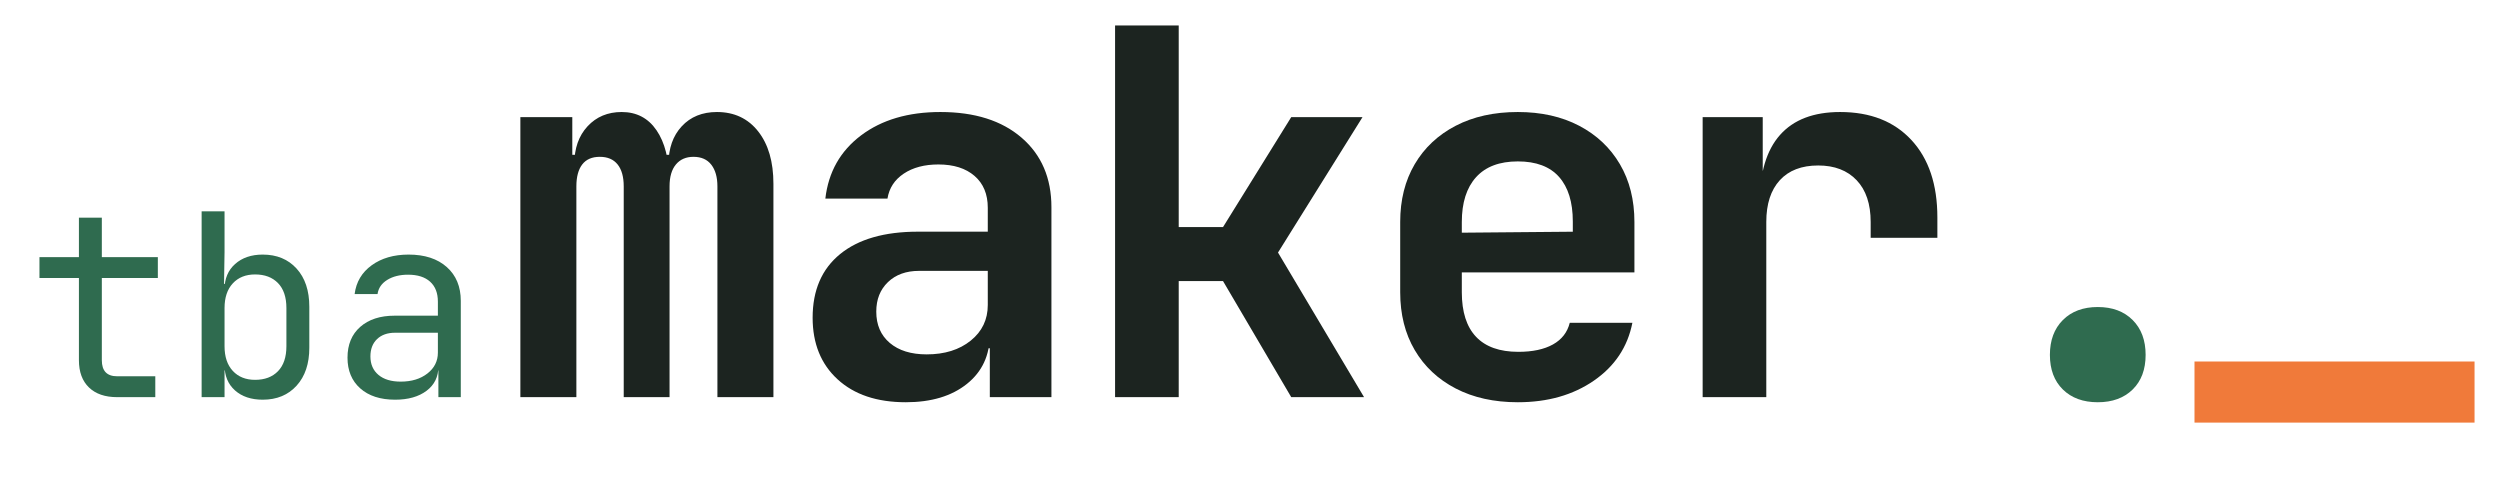
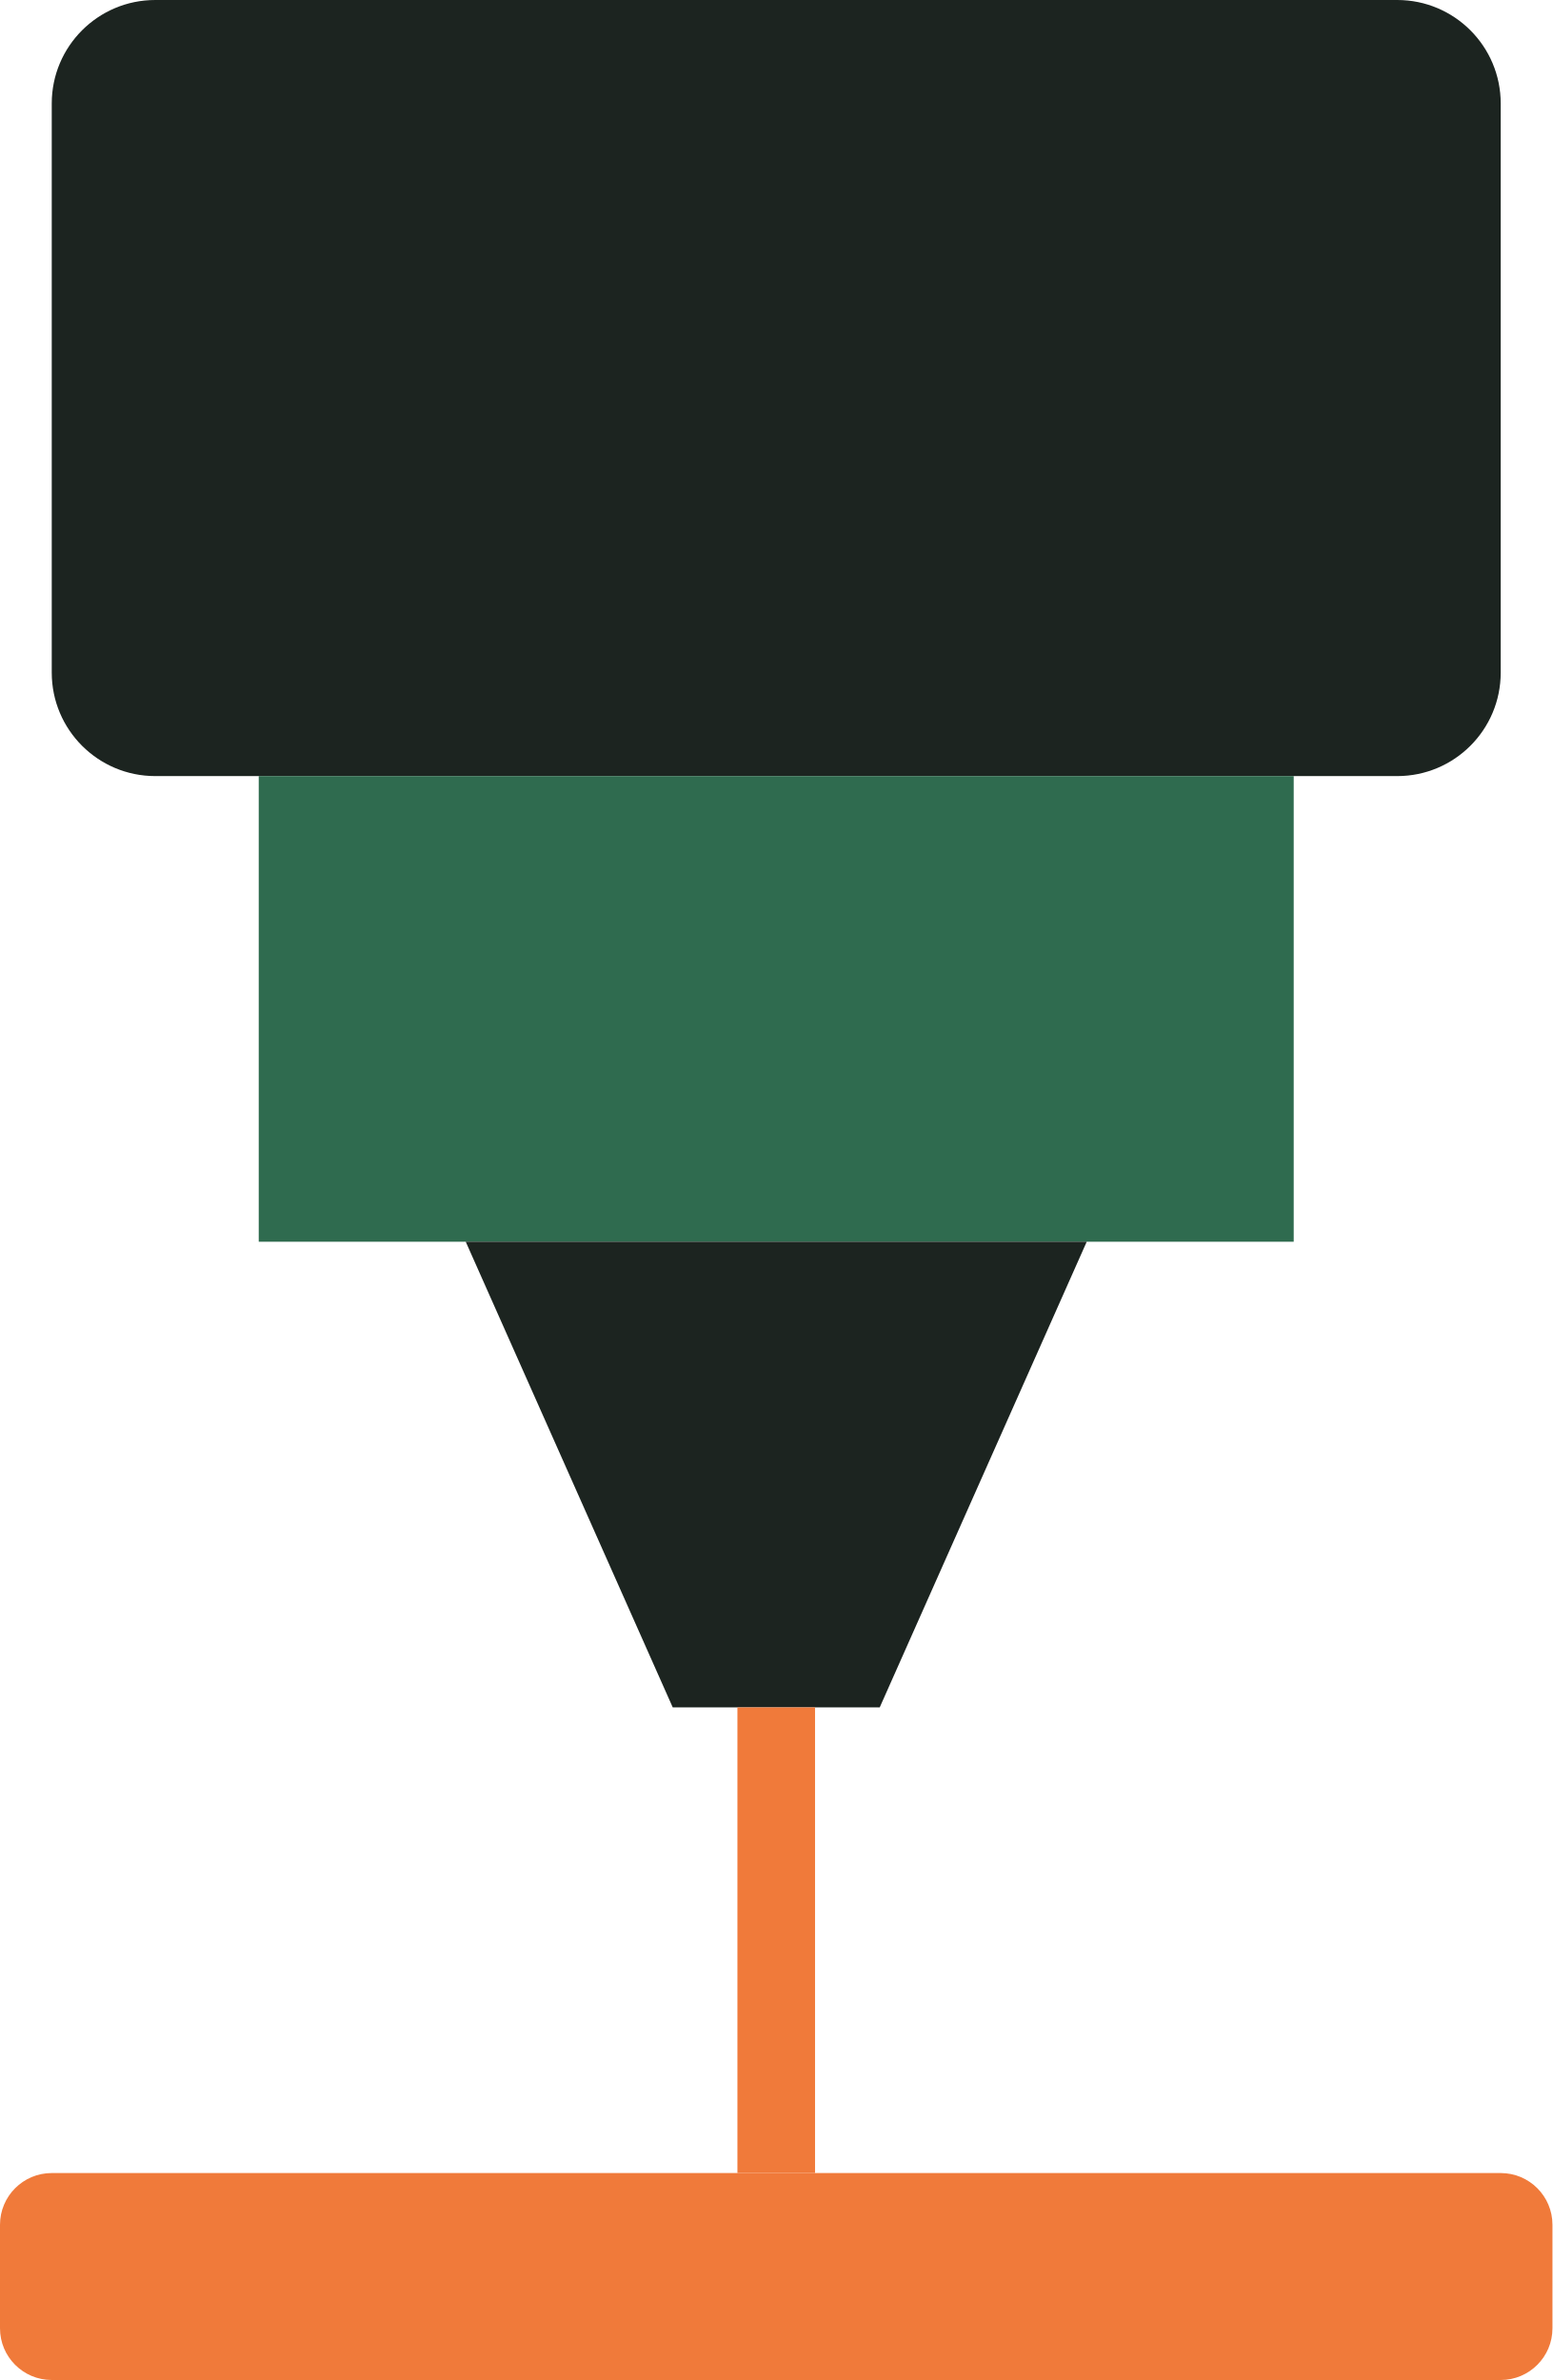
- <svg xmlns="http://www.w3.org/2000/svg" viewBox="0 0 982 188" width="982" height="188">
-   <path fill="#2F6B4F" d="M46.0 156.0Q38.9 156.0 34.95 152.2Q31.0 148.4 31.0 141.5V109.2H15.5V101.0H31.0V85.5H40.0V101.0H62.0V109.2H40.0V141.5Q40.0 147.8 46.0 147.8H61.0V156.0Z" />
-   <path fill="#2F6B4F" d="M103.2 157.0Q96.4 157.0 92.3 153.35Q88.2 149.7 88.2 143.4L90.0 145.5H88.2V156.0H79.2V83.0H88.2V99.0L88.0 111.5H90.0L88.2 113.6Q88.2 107.4 92.35 103.7Q96.5 100.0 103.2 100.0Q111.5 100.0 116.5 105.5Q121.5 111.0 121.5 120.5V136.6Q121.5 146.0 116.5 151.5Q111.5 157.0 103.2 157.0ZM100.2 149.2Q105.9 149.2 109.2 145.8Q112.5 142.4 112.5 136.0V121.0Q112.5 114.6 109.2 111.2Q105.9 107.8 100.2 107.8Q94.7 107.8 91.45 111.3Q88.2 114.8 88.2 121.0V136.0Q88.2 142.2 91.45 145.7Q94.7 149.2 100.2 149.2Z" />
-   <path fill="#2F6B4F" d="M155.2 157.0Q146.5 157.0 141.5 152.55Q136.5 148.1 136.5 140.5Q136.5 132.8 141.5 128.4Q146.5 124.0 155.0 124.0H172.0V118.5Q172.0 113.4 168.95 110.65Q165.9 107.9 160.3 107.9Q155.4 107.9 152.1 109.95Q148.8 112.0 148.3 115.5H139.3Q140.2 108.4 146.0 104.2Q151.8 100.0 160.5 100.0Q170.0 100.0 175.5 104.9Q181.0 109.8 181.0 118.2V156.0H172.2V145.5H170.7L172.2 144.0Q172.2 150.0 167.55 153.5Q162.9 157.0 155.2 157.0ZM157.4 149.9Q163.8 149.9 167.9 146.7Q172.0 143.5 172.0 138.5V130.7H155.2Q150.7 130.7 148.1 133.2Q145.5 135.7 145.5 140.0Q145.5 144.6 148.65 147.25Q151.8 149.9 157.4 149.9Z" />
-   <path fill="#1C2420" d="M204.4 156.0V46.0H224.8V60.8H229.0L225.6 64.4Q225.6 55.2 230.8 49.6Q236.0 44.0 244.2 44.0Q253.0 44.0 257.9 51.2Q262.8 58.4 262.8 70.6L258.4 60.8H265.2L262.6 64.4Q262.6 55.2 267.8 49.6Q273.0 44.0 281.6 44.0Q291.8 44.0 297.8 51.6Q303.8 59.2 303.8 72.2V156.0H281.8V73.2Q281.8 67.8 279.4 64.7Q277.0 61.6 272.4 61.6Q268.0 61.6 265.5 64.6Q263.0 67.6 263.0 73.2V156.0H245.0V73.2Q245.0 67.6 242.6 64.6Q240.2 61.6 235.6 61.6Q231.0 61.6 228.7 64.6Q226.4 67.6 226.4 73.2V156.0Z" />
-   <path fill="#1C2420" d="M355.8 158.0Q338.8 158.0 329.0 149.0Q319.2 140.0 319.2 124.8Q319.2 108.6 330.0 99.8Q340.8 91.0 360.6 91.0H388.0V81.6Q388.0 73.6 382.8 69.1Q377.6 64.6 368.6 64.6Q360.4 64.6 355.0 68.2Q349.6 71.8 348.6 78.0H324.2Q326.0 62.4 338.2 53.2Q350.4 44.0 369.4 44.0Q389.6 44.0 401.3 54.1Q413.0 64.2 413.0 81.4V156.0H388.8V136.8H384.8L388.8 131.4Q388.8 143.6 379.8 150.8Q370.8 158.0 355.8 158.0ZM364.0 139.2Q374.6 139.2 381.3 133.8Q388.0 128.4 388.0 119.8V106.4H361.0Q353.4 106.4 348.8 110.8Q344.2 115.2 344.2 122.4Q344.2 130.2 349.5 134.7Q354.8 139.2 364.0 139.2Z" />
-   <path fill="#1C2420" d="M438.0 156.0V10.0H463.0V89.2H480.4L507.2 46.0H535.2L502.0 99.2L535.8 156.0H507.2L480.4 110.4H463.0V156.0Z" />
-   <path fill="#1C2420" d="M596.2 158.0Q582.2 158.0 571.8 152.6Q561.4 147.2 555.7 137.5Q550.0 127.8 550.0 114.8V87.2Q550.0 74.2 555.7 64.5Q561.4 54.8 571.8 49.4Q582.2 44.0 596.2 44.0Q610.0 44.0 620.3 49.4Q630.6 54.8 636.3 64.5Q642.0 74.2 642.0 87.2V107.0H574.2V114.8Q574.2 126.4 579.8 132.3Q585.4 138.2 596.4 138.2Q604.8 138.2 610.0 135.3Q615.2 132.4 616.6 126.8H641.2Q638.4 141.0 626.1 149.5Q613.8 158.0 596.2 158.0ZM617.8 93.0V87.0Q617.8 75.6 612.4 69.5Q607.0 63.4 596.2 63.4Q585.4 63.4 579.8 69.6Q574.2 75.8 574.2 87.2V91.4L619.6 91.0Z" />
-   <path fill="#1C2420" d="M668.8 156.0V46.0H692.4V67.0H698.6L691.2 79.8Q691.2 62.0 699.2 53.0Q707.2 44.0 722.8 44.0Q740.6 44.0 750.8 55.0Q761.0 66.0 761.0 85.4V93.4H734.8V87.2Q734.8 76.6 729.3 70.8Q723.8 65.0 714.2 65.0Q704.4 65.0 699.1 70.8Q693.8 76.6 693.8 87.2V156.0Z" />
-   <path fill="#2F6B4F" d="M824.0 158.0Q815.4 158.0 810.3 153.0Q805.2 148.0 805.2 139.4Q805.2 130.8 810.3 125.7Q815.4 120.6 824.0 120.6Q832.6 120.6 837.7 125.7Q842.8 130.8 842.8 139.4Q842.8 148.0 837.7 153.0Q832.6 158.0 824.0 158.0Z" />
-   <rect x="862.0" y="142.0" width="110.0" height="24.0" fill="#F07A3A" />
+ <svg xmlns="http://www.w3.org/2000/svg" viewBox="0 0 60 92" width="60" height="92">
+   <rect x="2.0" y="0.0" width="56.0" height="30.0" rx="4.0" fill="#1C2420" />
+   <rect x="10.0" y="30.0" width="40.0" height="18.0" rx="0.0" fill="#2F6B4F" />
+   <path fill="#1C2420" d="M18.0 48.0 H42.0 L34.0 66.0 H26.0 Z" />
+   <rect x="28.5" y="66.0" width="3.0" height="18.0" rx="0.0" fill="#F07A3A" />
+   <rect x="0" y="84" width="60" height="8" rx="2" fill="#F07A3A" />
</svg>
